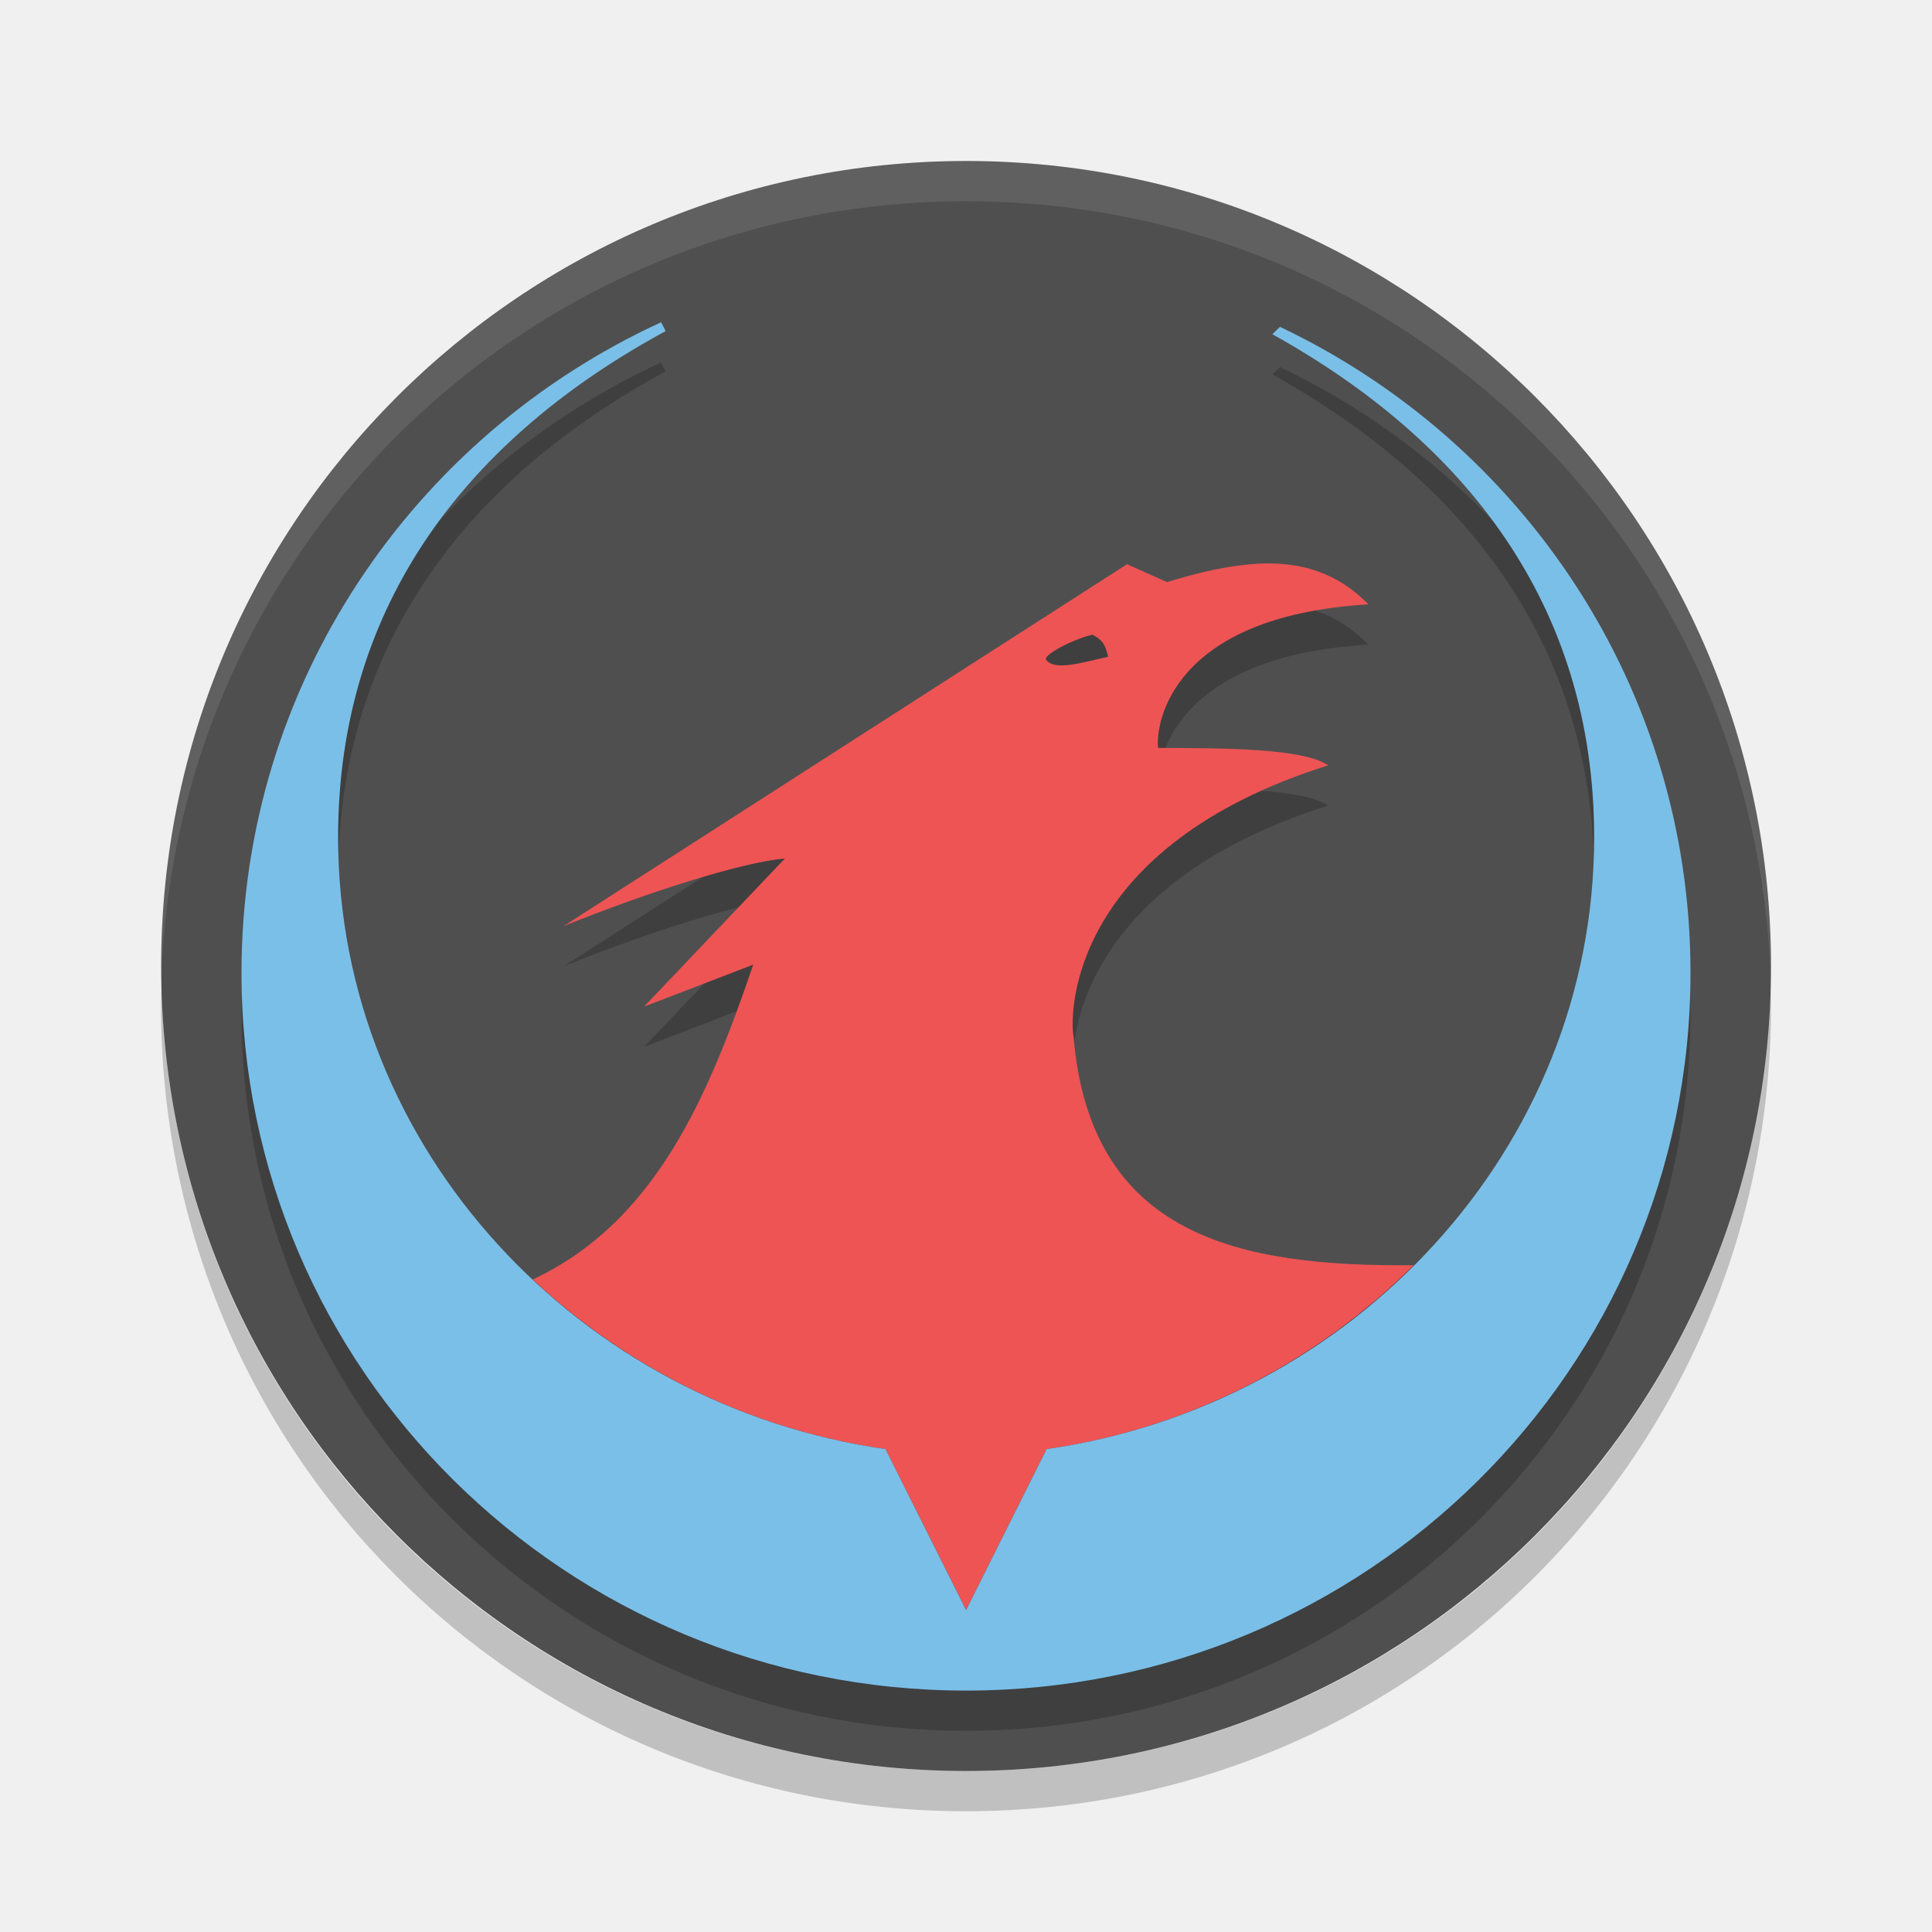
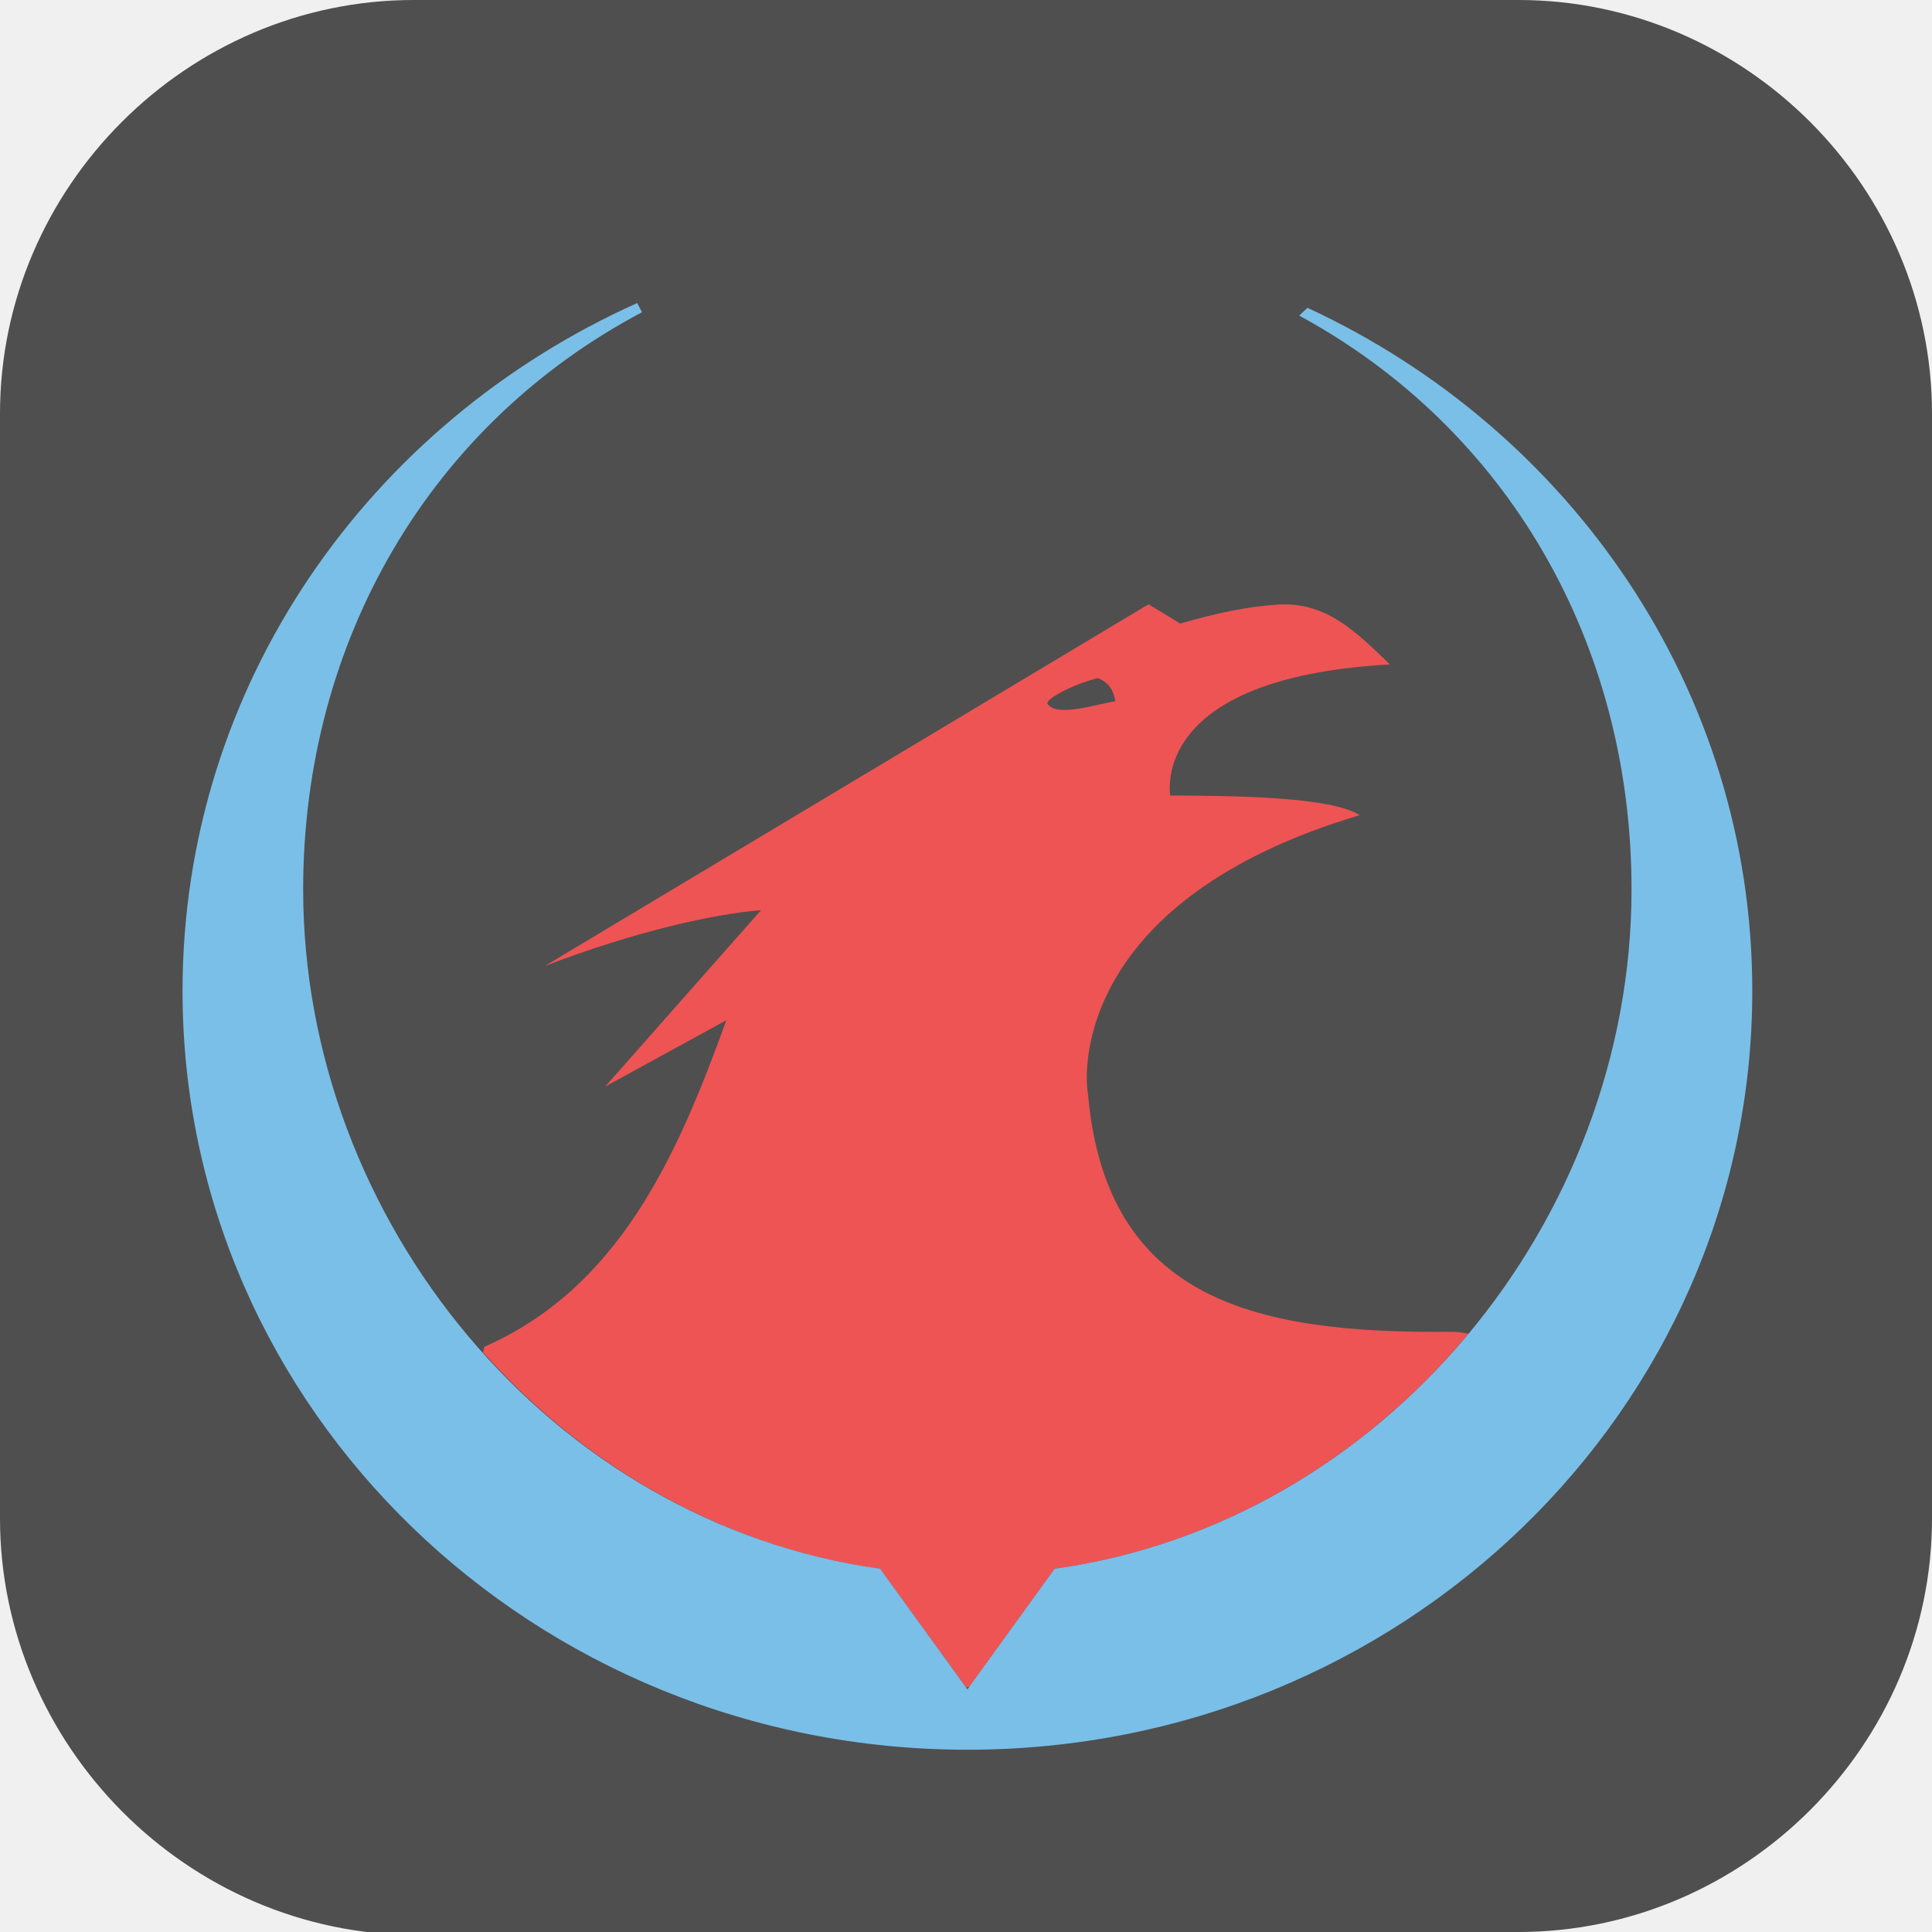
- <svg xmlns="http://www.w3.org/2000/svg" width="24" height="24" version="1">
-   <rect fill="#4f4f4f" width="20" height="19.998" x="-22" y="-22" rx="10" ry="9.999" transform="matrix(0,-1,-1,0,0,0)" />
-   <path fill="#fff" opacity=".1" d="m12 2c-5.54 0-9.999 4.46-9.999 10 0 0.084-0.002 0.167 0 0.25 0.132-5.423 4.543-9.75 9.999-9.75s9.867 4.327 9.999 9.75c0.002-0.083 0-0.166 0-0.25 0-5.54-4.459-10-9.999-10z" />
-   <path opacity=".2" d="m2.006 12.25c-0.002 0.084-0.006 0.166-0.006 0.25 0 5.54 4.46 10 10 10s10-4.46 10-10c0-0.084-0.004-0.167-0.006-0.25-0.132 5.423-4.538 9.75-9.994 9.75s-9.862-4.327-9.994-9.75z" />
-   <path opacity=".2" d="m15.611 7.504c-0.331 0.018-0.7 0.1-1.113 0.227l-0.498-0.222-7 4.496c1.043-0.422 2.216-0.795 2.751-0.841l-1.751 1.841 1.357-0.522c-0.562 1.653-1.223 3.203-2.739 3.911 1.181 1.108 2.706 1.868 4.382 2.107l1.001 1.998 0.999-1.998c1.762-0.251 3.356-1.081 4.56-2.284-2.159 0.019-4.015-0.352-4.224-2.843-0.056-0.316-0.017-2.365 3.164-3.367-0.321-0.218-1.355-0.213-2.114-0.216-0.033-0.297 0.16-1.639 2.614-1.783-0.385-0.392-0.836-0.536-1.389-0.505zm-2.051 0.877c0.157 0.067 0.178 0.169 0.206 0.278-0.274 0.056-0.661 0.187-0.769 0.038-0.049-0.051 0.287-0.239 0.565-0.311l-0.003-0.005z" />
-   <path fill="#ee5454" d="m15.611 7.004c-0.331 0.018-0.7 0.1-1.113 0.227l-0.498-0.222-7 4.496c1.043-0.422 2.216-0.794 2.751-0.841l-1.751 1.841 1.357-0.522c-0.562 1.653-1.223 3.203-2.739 3.911 1.181 1.108 2.706 1.868 4.382 2.107l1.001 1.998 0.999-1.998c1.762-0.251 3.356-1.081 4.56-2.284-2.16 0.019-4.016-0.352-4.224-2.843-0.056-0.316-0.017-2.365 3.164-3.367-0.321-0.218-1.355-0.213-2.114-0.216-0.033-0.297 0.16-1.639 2.614-1.783-0.385-0.392-0.836-0.536-1.389-0.505zm-2.051 0.877c0.157 0.067 0.178 0.169 0.206 0.278-0.274 0.056-0.661 0.187-0.769 0.038-0.049-0.051 0.287-0.239 0.565-0.311l-0.003-0.005z" />
-   <path opacity=".2" d="m8.213 4.503c-3.078 1.414-5.213 4.498-5.213 8.082 0 4.924 4.03 8.916 9.001 8.916 4.969 0 8.999-3.992 8.999-8.916 0-3.539-2.084-6.593-5.1-8.025l-0.094 0.092c2.382 1.324 3.997 3.351 3.997 6.249 0 3.892-3.026 7.061-6.802 7.6l-0.999 2-1.002-2c-3.776-0.538-6.8-3.708-6.8-7.6 0-2.929 1.648-4.976 4.069-6.288-0.016-0.035-0.04-0.074-0.056-0.112" />
-   <path fill="#7abfe8" d="m8.213 4.003c-3.078 1.414-5.213 4.498-5.213 8.082 0 4.924 4.03 8.916 9.001 8.916 4.969 0 8.999-3.992 8.999-8.916 0-3.539-2.084-6.593-5.1-8.025l-0.094 0.092c2.382 1.324 3.997 3.351 3.997 6.249 0 3.892-3.026 7.061-6.802 7.6l-1 2-1.001-2c-3.776-0.538-6.8-3.708-6.8-7.6 0-2.929 1.648-4.976 4.069-6.288-0.016-0.035-0.04-0.074-0.056-0.112" />
+ <svg xmlns="http://www.w3.org/2000/svg" id="_图层_1" version="1.1" viewBox="0 0 64 64" width="24" height="24" xml:space="preserve">
+   <defs id="defs6">
+     <style id="style1">
+       .st0 {
+         fill-opacity: .5;
+       }
+ 
+       .st0, .st1, .st2, .st3, .st4, .st5, .st6, .st7 {
+         fill: #fff;
+       }
+ 
+       .st8 {
+         fill: #133c9a;
+       }
+ 
+       .st2, .st9 {
+         display: none;
+       }
+ 
+       .st3 {
+         fill-opacity: .2;
+       }
+ 
+       .st4 {
+         fill-opacity: .9;
+       }
+ 
+       .st10 {
+         fill: #3370ff;
+       }
+ 
+       .st11 {
+         fill: url(#_未命名的渐变_3);
+       }
+ 
+       .st12 {
+         fill: url(#_未命名的渐变);
+       }
+ 
+       .st5 {
+         fill-opacity: .3;
+       }
+ 
+       .st6 {
+         fill-opacity: 0;
+       }
+ 
+       .st7 {
+         fill-opacity: .7;
+       }
+ 
+       .st13 {
+         fill: #00d6b9;
+       }
+ 
+       .st14 {
+         fill: url(#_未命名的渐变_2);
+       }
+     </style>
+     <radialGradient id="_未命名的渐变" data-name="未命名的渐变" cx="123.9" cy="-40.2" fx="123.9" fy="-40.2" r="59.4" gradientTransform="translate(-26.8 25.5) scale(.6 -.7)" gradientUnits="userSpaceOnUse">
+       <stop offset="0" stop-color="#db202e" id="stop1" />
+       <stop offset="1" stop-color="#e01b24" id="stop2" />
+     </radialGradient>
+     <radialGradient id="_未命名的渐变_2" data-name="未命名的渐变 2" cx="67.6" cy="26.8" fx="67.6" fy="26.8" r="105.2" gradientTransform="translate(-26.6 25.3) scale(.6 -.7)" gradientUnits="userSpaceOnUse">
+       <stop offset="0" stop-color="#ffb648" id="stop3" />
+       <stop offset="1" stop-color="#ff7800" stop-opacity="0" id="stop4" />
+     </radialGradient>
+     <radialGradient id="_未命名的渐变_3" data-name="未命名的渐变 3" cx="61.7" cy="18.6" fx="61.7" fy="18.6" r="68" gradientTransform="translate(-26.8 25.8) scale(.6 -.7)" gradientUnits="userSpaceOnUse">
+       <stop offset="0" stop-color="#c64600" id="stop5" />
+       <stop offset="1" stop-color="#a51d2d" id="stop6" />
+     </radialGradient>
+   </defs>
+   <path class="st1" d="M 47.5,64.1 H 13.8 C 6.2,64.1 0,57.8 0,50.3 V 13.7 C 0,6.2 6.2,0 13.7,0 H 50.3 C 57.8,0 64,6.2 64,13.7 V 50.3 C 64,57.8 57.8,64 50.3,64 h -2.9 0.1 z" id="path6" style="fill:#4f4f4f;fill-opacity:1" />
+   <g id="g27" transform="matrix(4,0,0,3.994152,0.04678363,0.04678363)">
+     <path fill="#ee5454" d="M 10.575,5.003 C 10.333,5.016 10.064,5.072 9.762,5.16 L 9.5,5 4.5,8 C 5.263,7.708 5.9,7.569 6.291,7.537 L 5,9 6.003,8.45 C 5.592,9.595 5.109,10.668 4,11.158 c -0.006,0.014 -0.006,0.031 -0.012,0.046 0.844,0.945 1.988,1.615 3.289,1.796 l 0.713,0.985 0.027,-0.008 0.705,-0.978 c 1.372,-0.191 2.572,-0.921 3.427,-1.949 -0.045,-0.009 -0.09,-0.018 -0.15,-0.016 -1.579,0.014 -2.848,-0.243 -3,-1.968 -0.041,-0.218 -0.076,-1.623 2.25,-2.317 -0.235,-0.151 -1.015,-0.161 -1.57,-0.163 -0.024,-0.206 0.026,-0.987 1.82,-1.087 -0.282,-0.271 -0.521,-0.518 -0.925,-0.497 z M 9.076,5.61 C 9.191,5.657 9.206,5.727 9.227,5.803 9.026,5.841 8.744,5.932 8.665,5.829 8.629,5.794 8.874,5.663 9.078,5.613 Z" id="path1-5" />
+     <path fill="#7abfe8" d="M 5.265,2.502 C 3.042,3.5 1.5,5.677 1.5,8.207 1.5,11.682 4.41,14.5 8.001,14.5 11.59,14.5 14.5,11.682 14.5,8.207 14.5,5.708 12.995,3.552 10.816,2.541 l -0.068,0.065 c 1.721,0.935 2.752,2.713 2.752,4.759 0,2.747 -2.05,5.254 -4.778,5.634 l -0.722,1 -0.723,-1 c -2.727,-0.38 -4.778,-2.887 -4.778,-5.634 0,-2.067 1.057,-3.861 2.806,-4.787 C 5.294,2.554 5.277,2.526 5.265,2.5" id="path2" />
+   </g>
</svg>
